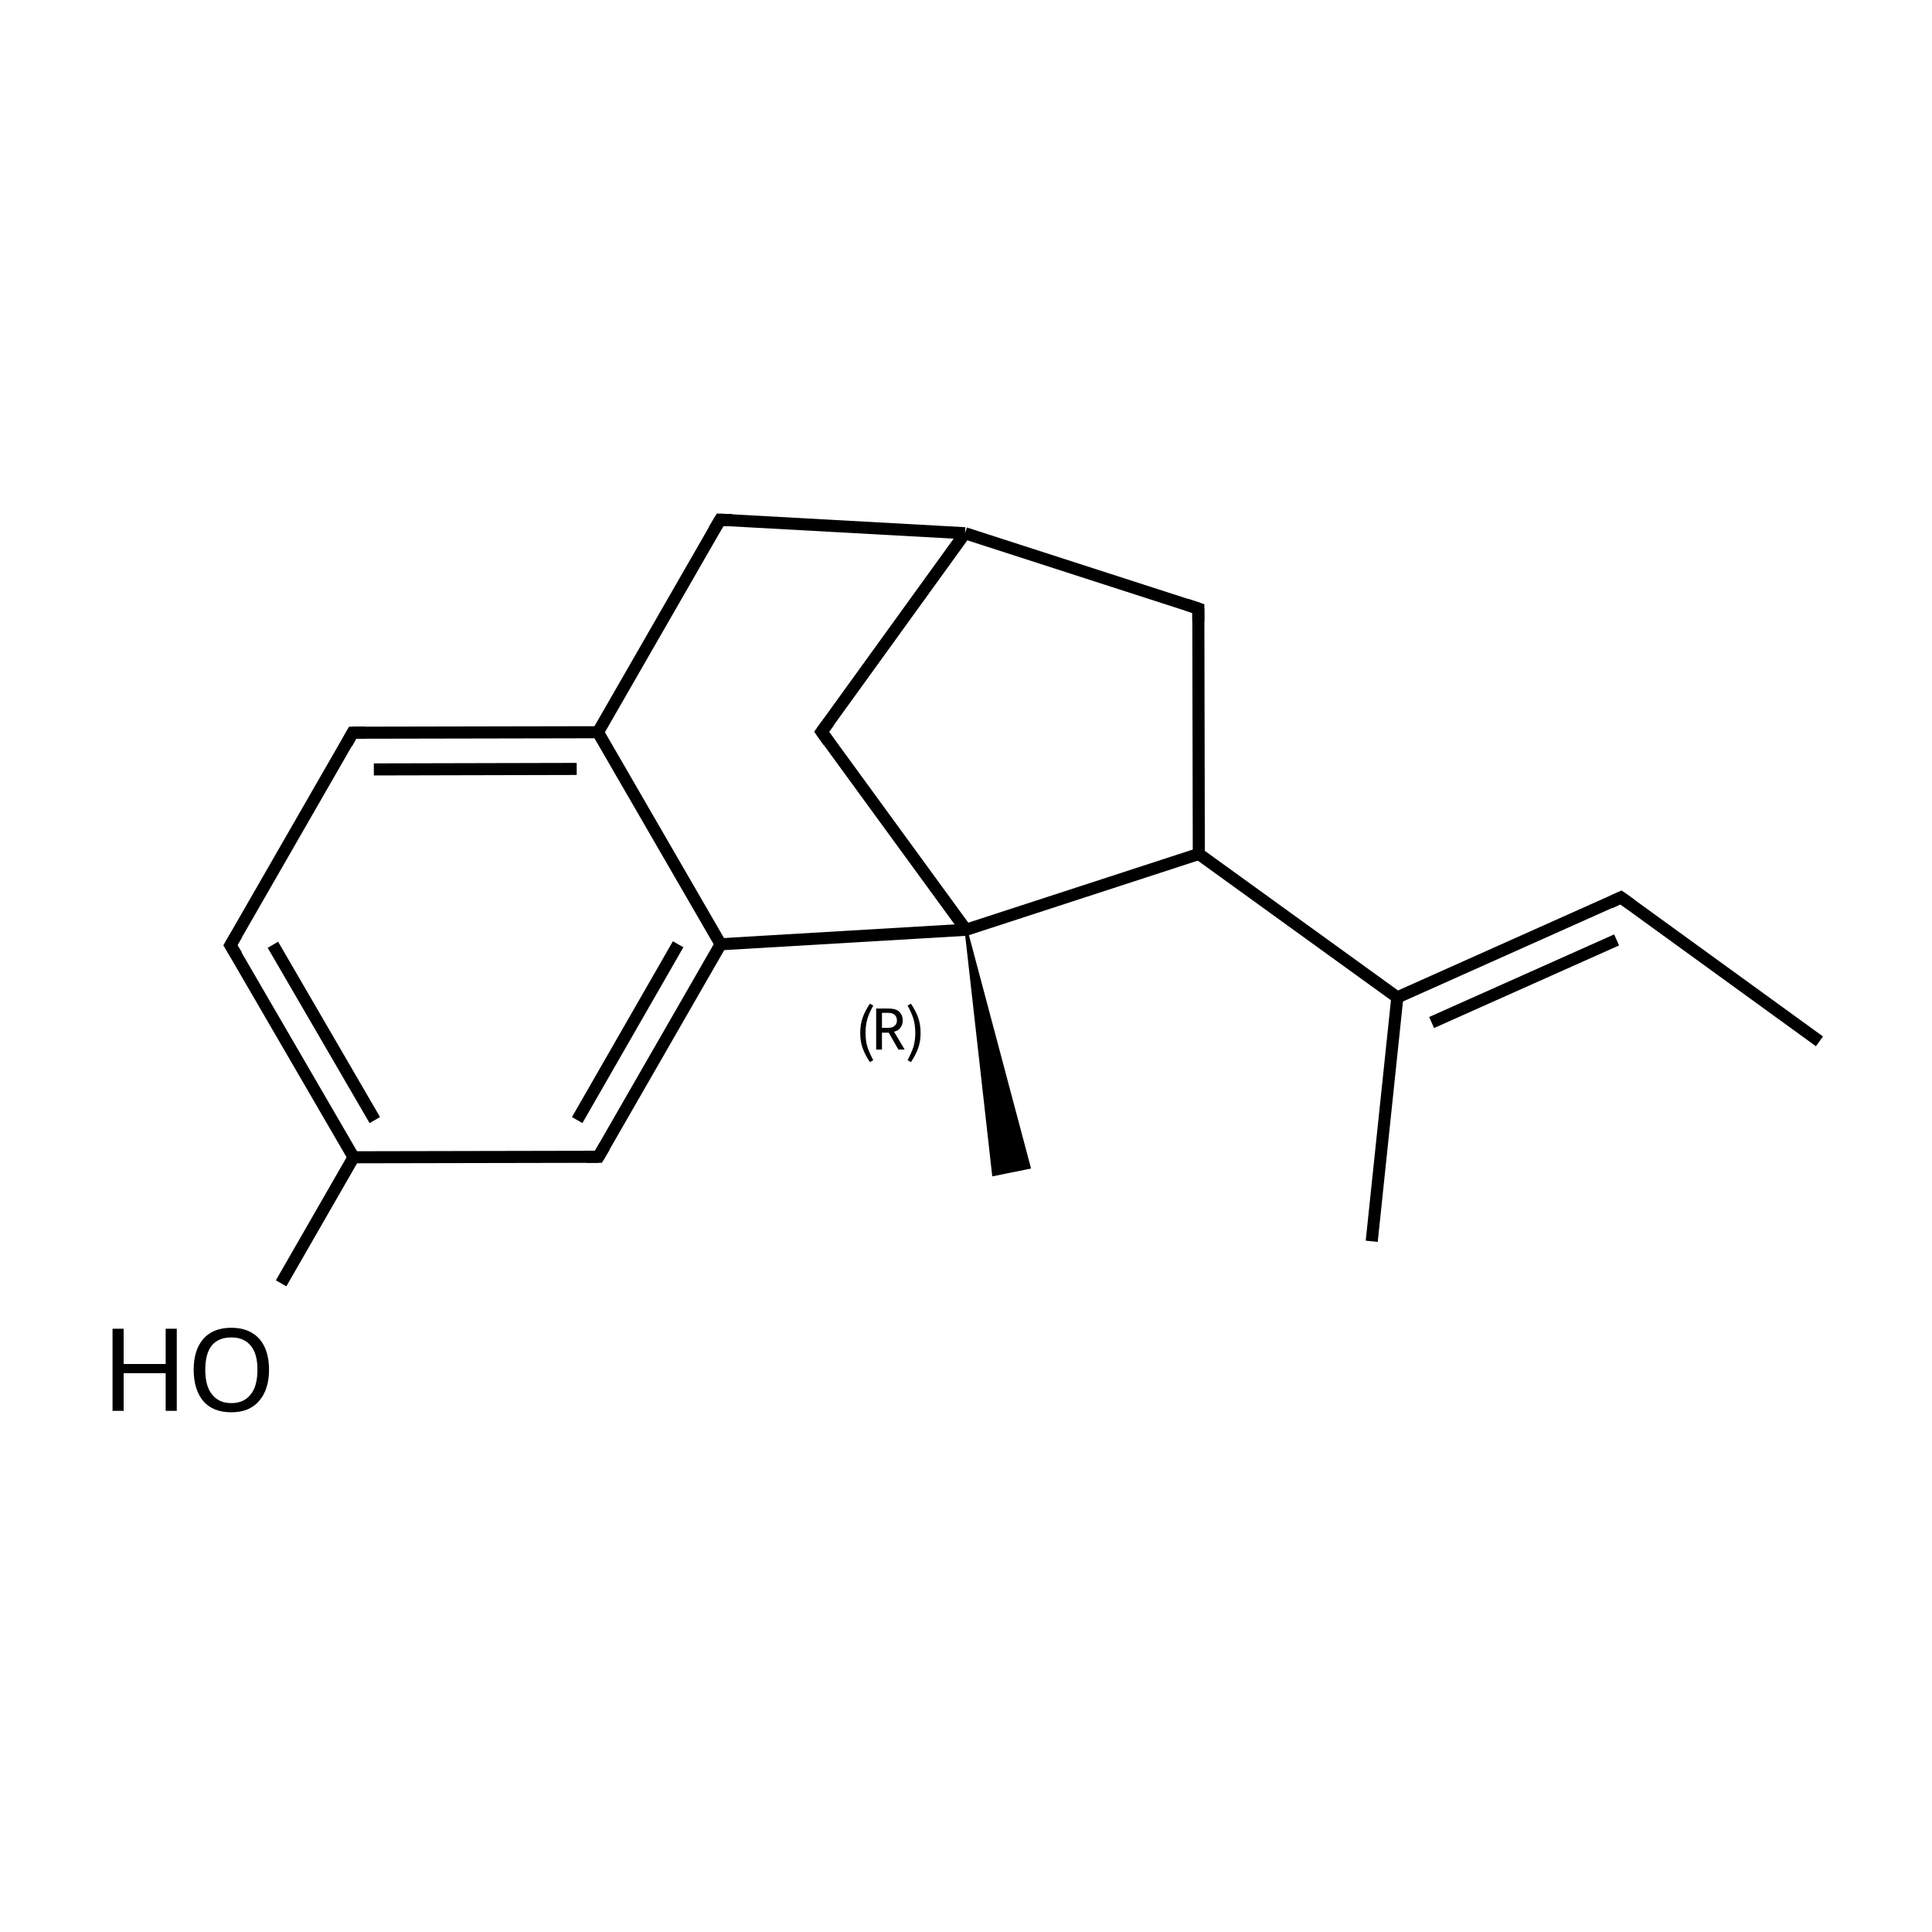
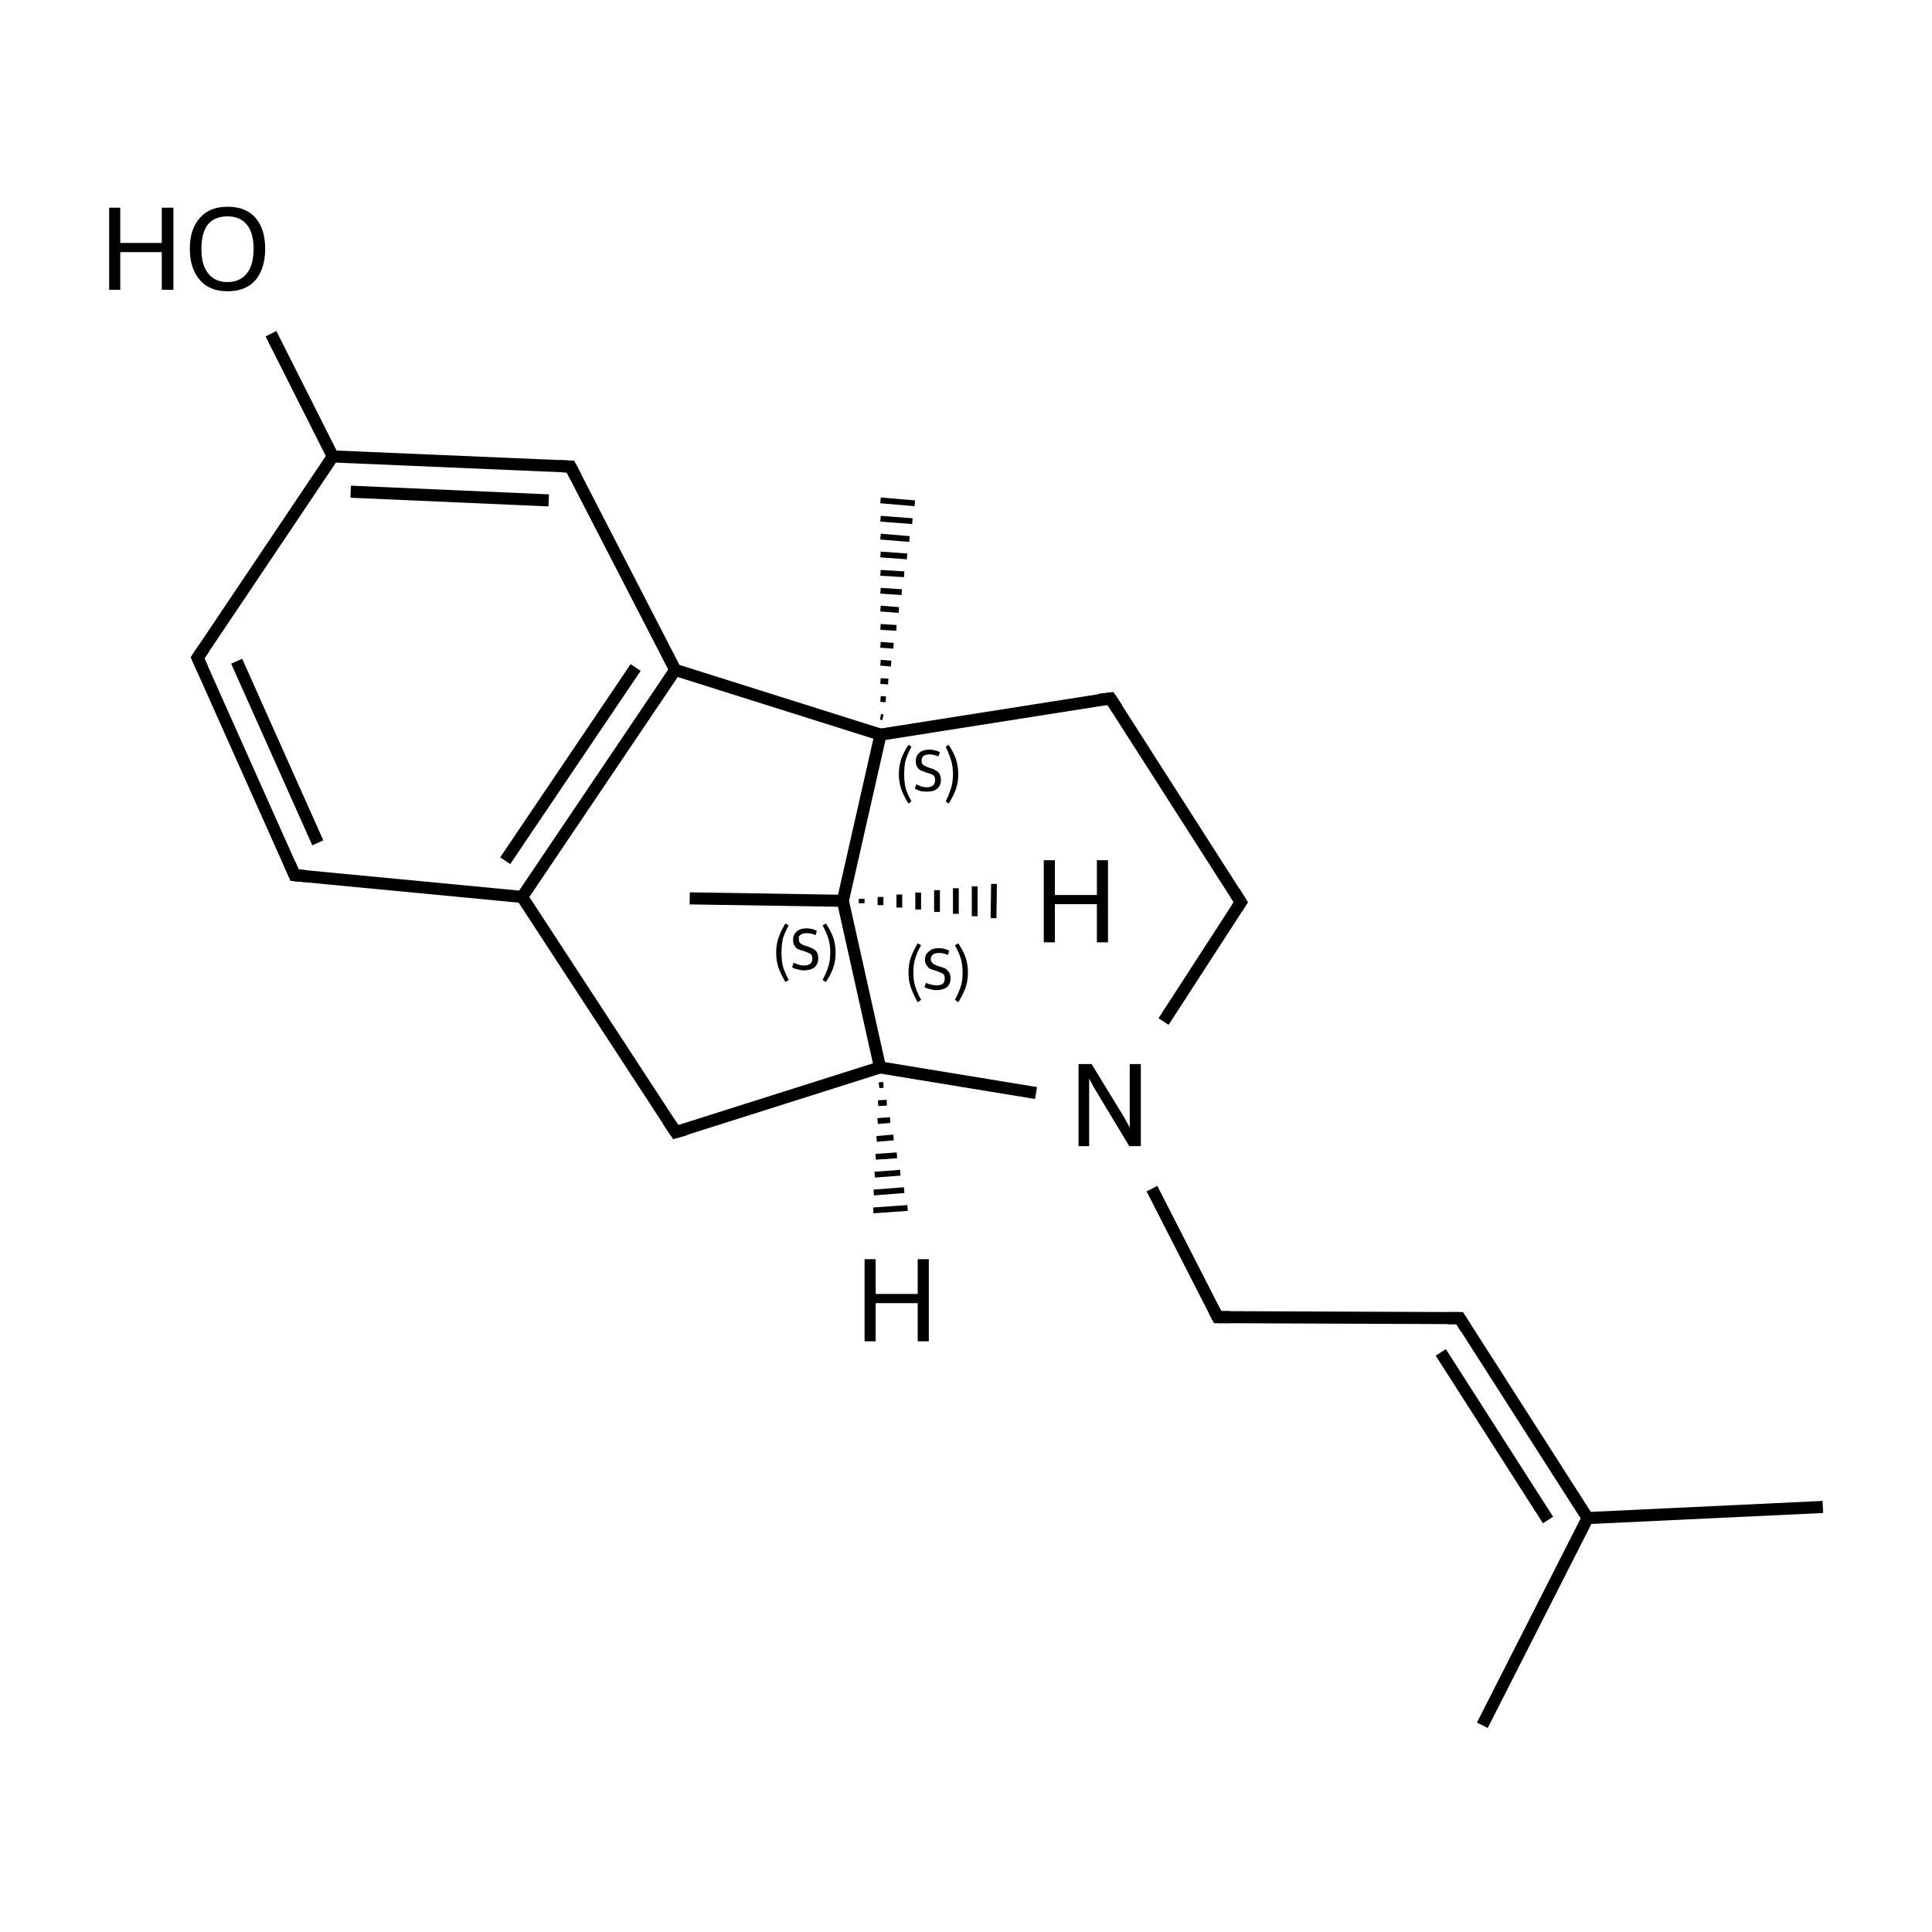
<svg xmlns="http://www.w3.org/2000/svg" version="1.1" baseProfile="full" xml:space="preserve" width="400px" height="400px" viewBox="0 0 400 400">
  <rect style="opacity:1.0;fill:#FFFFFF;stroke:none" width="400.0" height="400.0" x="0.0" y="0.0"> </rect>
-   <path class="bond-0 atom-0 atom-1" d="M 376.7,215.6 L 335.6,185.8" style="fill:none;fill-rule:evenodd;stroke:#000000;stroke-width:2.5px;stroke-linecap:butt;stroke-linejoin:miter;stroke-opacity:1" />
-   <path class="bond-1 atom-1 atom-2" d="M 335.6,185.8 L 289.3,206.5" style="fill:none;fill-rule:evenodd;stroke:#000000;stroke-width:2.5px;stroke-linecap:butt;stroke-linejoin:miter;stroke-opacity:1" />
-   <path class="bond-1 atom-1 atom-2" d="M 334.7,194.6 L 296.4,211.7" style="fill:none;fill-rule:evenodd;stroke:#000000;stroke-width:2.5px;stroke-linecap:butt;stroke-linejoin:miter;stroke-opacity:1" />
-   <path class="bond-2 atom-2 atom-3" d="M 289.3,206.5 L 284.0,257.0" style="fill:none;fill-rule:evenodd;stroke:#000000;stroke-width:2.5px;stroke-linecap:butt;stroke-linejoin:miter;stroke-opacity:1" />
-   <path class="bond-3 atom-2 atom-4" d="M 289.3,206.5 L 248.2,176.8" style="fill:none;fill-rule:evenodd;stroke:#000000;stroke-width:2.5px;stroke-linecap:butt;stroke-linejoin:miter;stroke-opacity:1" />
-   <path class="bond-4 atom-4 atom-5" d="M 248.2,176.8 L 248.1,126.0" style="fill:none;fill-rule:evenodd;stroke:#000000;stroke-width:2.5px;stroke-linecap:butt;stroke-linejoin:miter;stroke-opacity:1" />
-   <path class="bond-5 atom-5 atom-6" d="M 248.1,126.0 L 199.8,110.4" style="fill:none;fill-rule:evenodd;stroke:#000000;stroke-width:2.5px;stroke-linecap:butt;stroke-linejoin:miter;stroke-opacity:1" />
-   <path class="bond-6 atom-6 atom-7" d="M 199.8,110.4 L 149.1,107.6" style="fill:none;fill-rule:evenodd;stroke:#000000;stroke-width:2.5px;stroke-linecap:butt;stroke-linejoin:miter;stroke-opacity:1" />
-   <path class="bond-7 atom-7 atom-8" d="M 149.1,107.6 L 123.8,151.6" style="fill:none;fill-rule:evenodd;stroke:#000000;stroke-width:2.5px;stroke-linecap:butt;stroke-linejoin:miter;stroke-opacity:1" />
-   <path class="bond-8 atom-8 atom-9" d="M 123.8,151.6 L 73.0,151.7" style="fill:none;fill-rule:evenodd;stroke:#000000;stroke-width:2.5px;stroke-linecap:butt;stroke-linejoin:miter;stroke-opacity:1" />
-   <path class="bond-8 atom-8 atom-9" d="M 119.4,159.2 L 77.4,159.3" style="fill:none;fill-rule:evenodd;stroke:#000000;stroke-width:2.5px;stroke-linecap:butt;stroke-linejoin:miter;stroke-opacity:1" />
-   <path class="bond-9 atom-9 atom-10" d="M 73.0,151.7 L 47.7,195.7" style="fill:none;fill-rule:evenodd;stroke:#000000;stroke-width:2.5px;stroke-linecap:butt;stroke-linejoin:miter;stroke-opacity:1" />
-   <path class="bond-10 atom-10 atom-11" d="M 47.7,195.7 L 73.2,239.6" style="fill:none;fill-rule:evenodd;stroke:#000000;stroke-width:2.5px;stroke-linecap:butt;stroke-linejoin:miter;stroke-opacity:1" />
-   <path class="bond-10 atom-10 atom-11" d="M 56.5,195.6 L 77.6,231.9" style="fill:none;fill-rule:evenodd;stroke:#000000;stroke-width:2.5px;stroke-linecap:butt;stroke-linejoin:miter;stroke-opacity:1" />
-   <path class="bond-11 atom-11 atom-12" d="M 73.2,239.6 L 58.2,265.7" style="fill:none;fill-rule:evenodd;stroke:#000000;stroke-width:2.5px;stroke-linecap:butt;stroke-linejoin:miter;stroke-opacity:1" />
-   <path class="bond-12 atom-11 atom-13" d="M 73.2,239.6 L 123.9,239.5" style="fill:none;fill-rule:evenodd;stroke:#000000;stroke-width:2.5px;stroke-linecap:butt;stroke-linejoin:miter;stroke-opacity:1" />
-   <path class="bond-13 atom-13 atom-14" d="M 123.9,239.5 L 149.2,195.5" style="fill:none;fill-rule:evenodd;stroke:#000000;stroke-width:2.5px;stroke-linecap:butt;stroke-linejoin:miter;stroke-opacity:1" />
-   <path class="bond-13 atom-13 atom-14" d="M 119.5,231.9 L 140.4,195.5" style="fill:none;fill-rule:evenodd;stroke:#000000;stroke-width:2.5px;stroke-linecap:butt;stroke-linejoin:miter;stroke-opacity:1" />
-   <path class="bond-14 atom-14 atom-15" d="M 149.2,195.5 L 200.0,192.5" style="fill:none;fill-rule:evenodd;stroke:#000000;stroke-width:2.5px;stroke-linecap:butt;stroke-linejoin:miter;stroke-opacity:1" />
-   <path class="bond-15 atom-15 atom-16" d="M 200.0,192.5 L 213.1,241.7 L 205.7,243.2 Z" style="fill:#000000;fill-rule:evenodd;fill-opacity:1;stroke:#000000;stroke-width:0.6px;stroke-linecap:butt;stroke-linejoin:miter;stroke-miterlimit:10;stroke-opacity:1;" />
-   <path class="bond-16 atom-15 atom-17" d="M 200.0,192.5 L 170.1,151.5" style="fill:none;fill-rule:evenodd;stroke:#000000;stroke-width:2.5px;stroke-linecap:butt;stroke-linejoin:miter;stroke-opacity:1" />
-   <path class="bond-17 atom-15 atom-4" d="M 200.0,192.5 L 248.2,176.8" style="fill:none;fill-rule:evenodd;stroke:#000000;stroke-width:2.5px;stroke-linecap:butt;stroke-linejoin:miter;stroke-opacity:1" />
-   <path class="bond-18 atom-17 atom-6" d="M 170.1,151.5 L 199.8,110.4" style="fill:none;fill-rule:evenodd;stroke:#000000;stroke-width:2.5px;stroke-linecap:butt;stroke-linejoin:miter;stroke-opacity:1" />
-   <path class="bond-19 atom-14 atom-8" d="M 149.2,195.5 L 123.8,151.6" style="fill:none;fill-rule:evenodd;stroke:#000000;stroke-width:2.5px;stroke-linecap:butt;stroke-linejoin:miter;stroke-opacity:1" />
-   <path d="M 337.7,187.3 L 335.6,185.8 L 333.3,186.9" style="fill:none;stroke:#000000;stroke-width:2.5px;stroke-linecap:butt;stroke-linejoin:miter;stroke-miterlimit:10;stroke-opacity:1;" />
-   <path d="M 248.1,128.6 L 248.1,126.0 L 245.7,125.2" style="fill:none;stroke:#000000;stroke-width:2.5px;stroke-linecap:butt;stroke-linejoin:miter;stroke-miterlimit:10;stroke-opacity:1;" />
-   <path d="M 151.6,107.7 L 149.1,107.6 L 147.8,109.8" style="fill:none;stroke:#000000;stroke-width:2.5px;stroke-linecap:butt;stroke-linejoin:miter;stroke-miterlimit:10;stroke-opacity:1;" />
-   <path d="M 75.6,151.7 L 73.0,151.7 L 71.8,153.9" style="fill:none;stroke:#000000;stroke-width:2.5px;stroke-linecap:butt;stroke-linejoin:miter;stroke-miterlimit:10;stroke-opacity:1;" />
-   <path d="M 49.0,193.5 L 47.7,195.7 L 49.0,197.8" style="fill:none;stroke:#000000;stroke-width:2.5px;stroke-linecap:butt;stroke-linejoin:miter;stroke-miterlimit:10;stroke-opacity:1;" />
-   <path d="M 121.4,239.5 L 123.9,239.5 L 125.2,237.3" style="fill:none;stroke:#000000;stroke-width:2.5px;stroke-linecap:butt;stroke-linejoin:miter;stroke-miterlimit:10;stroke-opacity:1;" />
-   <path d="M 171.6,153.6 L 170.1,151.5 L 171.6,149.5" style="fill:none;stroke:#000000;stroke-width:2.5px;stroke-linecap:butt;stroke-linejoin:miter;stroke-miterlimit:10;stroke-opacity:1;" />
-   <path class="atom-12" d="M 23.3 275.1 L 25.6 275.1 L 25.6 282.4 L 34.3 282.4 L 34.3 275.1 L 36.6 275.1 L 36.6 292.1 L 34.3 292.1 L 34.3 284.3 L 25.6 284.3 L 25.6 292.1 L 23.3 292.1 L 23.3 275.1 " fill="#000000" />
-   <path class="atom-12" d="M 40.1 283.6 Q 40.1 279.5, 42.1 277.2 Q 44.1 274.9, 47.9 274.9 Q 51.6 274.9, 53.7 277.2 Q 55.7 279.5, 55.7 283.6 Q 55.7 287.7, 53.6 290.1 Q 51.6 292.4, 47.9 292.4 Q 44.1 292.4, 42.1 290.1 Q 40.1 287.7, 40.1 283.6 M 47.9 290.5 Q 50.5 290.5, 51.9 288.7 Q 53.3 287.0, 53.3 283.6 Q 53.3 280.2, 51.9 278.6 Q 50.5 276.9, 47.9 276.9 Q 45.3 276.9, 43.9 278.5 Q 42.5 280.2, 42.5 283.6 Q 42.5 287.0, 43.9 288.7 Q 45.3 290.5, 47.9 290.5 " fill="#000000" />
-   <path class="CIP_Code" d="M 178.1 213.9 Q 178.1 212.1, 178.6 210.7 Q 179.1 209.3, 180.1 207.8 L 180.8 208.2 Q 180.0 209.6, 179.6 210.9 Q 179.2 212.2, 179.2 213.9 Q 179.2 215.5, 179.6 216.8 Q 180.0 218.0, 180.8 219.5 L 180.1 219.9 Q 179.1 218.4, 178.6 217.0 Q 178.1 215.6, 178.1 213.9 " fill="#000000" />
-   <path class="CIP_Code" d="M 186.0 217.3 L 184.0 213.8 L 183.9 213.8 L 182.6 213.8 L 182.6 217.3 L 181.4 217.3 L 181.4 208.8 L 183.9 208.8 Q 185.4 208.8, 186.1 209.4 Q 186.9 210.1, 186.9 211.3 Q 186.9 212.2, 186.4 212.8 Q 186.0 213.4, 185.1 213.6 L 187.3 217.3 L 186.0 217.3 M 182.6 212.8 L 183.9 212.8 Q 184.8 212.8, 185.2 212.4 Q 185.7 212.0, 185.7 211.3 Q 185.7 210.5, 185.2 210.1 Q 184.8 209.7, 183.9 209.7 L 182.6 209.7 L 182.6 212.8 " fill="#000000" />
-   <path class="CIP_Code" d="M 190.6 213.9 Q 190.6 215.6, 190.1 217.0 Q 189.6 218.4, 188.6 219.9 L 187.9 219.5 Q 188.7 218.0, 189.1 216.8 Q 189.5 215.5, 189.5 213.9 Q 189.5 212.2, 189.1 210.9 Q 188.7 209.6, 187.9 208.2 L 188.6 207.8 Q 189.6 209.3, 190.1 210.7 Q 190.6 212.1, 190.6 213.9 " fill="#000000" />
+   <path class="bond-0 atom-0 atom-1" d="M 142.8,186.0 L 174.5,186.5" style="fill:none;fill-rule:evenodd;stroke:#000000;stroke-width:2.5px;stroke-linecap:butt;stroke-linejoin:miter;stroke-opacity:1" />
+   <path class="bond-1 atom-1 atom-2" d="M 174.5,186.5 L 182.2,221.0" style="fill:none;fill-rule:evenodd;stroke:#000000;stroke-width:2.5px;stroke-linecap:butt;stroke-linejoin:miter;stroke-opacity:1" />
+   <path class="bond-2 atom-2 atom-3" d="M 182.2,221.0 L 139.9,234.4" style="fill:none;fill-rule:evenodd;stroke:#000000;stroke-width:2.5px;stroke-linecap:butt;stroke-linejoin:miter;stroke-opacity:1" />
+   <path class="bond-3 atom-3 atom-4" d="M 139.9,234.4 L 108.1,185.7" style="fill:none;fill-rule:evenodd;stroke:#000000;stroke-width:2.5px;stroke-linecap:butt;stroke-linejoin:miter;stroke-opacity:1" />
+   <path class="bond-4 atom-4 atom-5" d="M 108.1,185.7 L 139.8,138.7" style="fill:none;fill-rule:evenodd;stroke:#000000;stroke-width:2.5px;stroke-linecap:butt;stroke-linejoin:miter;stroke-opacity:1" />
+   <path class="bond-4 atom-4 atom-5" d="M 104.6,178.2 L 131.6,138.2" style="fill:none;fill-rule:evenodd;stroke:#000000;stroke-width:2.5px;stroke-linecap:butt;stroke-linejoin:miter;stroke-opacity:1" />
+   <path class="bond-5 atom-5 atom-6" d="M 139.8,138.7 L 182.3,152.1" style="fill:none;fill-rule:evenodd;stroke:#000000;stroke-width:2.5px;stroke-linecap:butt;stroke-linejoin:miter;stroke-opacity:1" />
+   <path class="bond-6 atom-6 atom-7" d="M 182.3,152.1 L 229.9,144.6" style="fill:none;fill-rule:evenodd;stroke:#000000;stroke-width:2.5px;stroke-linecap:butt;stroke-linejoin:miter;stroke-opacity:1" />
+   <path class="bond-7 atom-7 atom-8" d="M 229.9,144.6 L 256.9,186.8" style="fill:none;fill-rule:evenodd;stroke:#000000;stroke-width:2.5px;stroke-linecap:butt;stroke-linejoin:miter;stroke-opacity:1" />
+   <path class="bond-8 atom-8 atom-9" d="M 256.9,186.8 L 240.9,211.5" style="fill:none;fill-rule:evenodd;stroke:#000000;stroke-width:2.5px;stroke-linecap:butt;stroke-linejoin:miter;stroke-opacity:1" />
+   <path class="bond-9 atom-9 atom-10" d="M 238.5,246.1 L 252.1,272.7" style="fill:none;fill-rule:evenodd;stroke:#000000;stroke-width:2.5px;stroke-linecap:butt;stroke-linejoin:miter;stroke-opacity:1" />
+   <path class="bond-10 atom-10 atom-11" d="M 252.1,272.7 L 302.2,272.9" style="fill:none;fill-rule:evenodd;stroke:#000000;stroke-width:2.5px;stroke-linecap:butt;stroke-linejoin:miter;stroke-opacity:1" />
+   <path class="bond-11 atom-11 atom-12" d="M 302.2,272.9 L 328.7,314.3" style="fill:none;fill-rule:evenodd;stroke:#000000;stroke-width:2.5px;stroke-linecap:butt;stroke-linejoin:miter;stroke-opacity:1" />
+   <path class="bond-11 atom-11 atom-12" d="M 298.3,280.0 L 320.5,314.7" style="fill:none;fill-rule:evenodd;stroke:#000000;stroke-width:2.5px;stroke-linecap:butt;stroke-linejoin:miter;stroke-opacity:1" />
+   <path class="bond-12 atom-12 atom-13" d="M 328.7,314.3 L 306.9,357.2" style="fill:none;fill-rule:evenodd;stroke:#000000;stroke-width:2.5px;stroke-linecap:butt;stroke-linejoin:miter;stroke-opacity:1" />
+   <path class="bond-13 atom-12 atom-14" d="M 328.7,314.3 L 377.4,312.0" style="fill:none;fill-rule:evenodd;stroke:#000000;stroke-width:2.5px;stroke-linecap:butt;stroke-linejoin:miter;stroke-opacity:1" />
+   <path class="bond-14 atom-6 atom-15" d="M 182.3,148.4 L 182.8,148.5" style="fill:none;fill-rule:evenodd;stroke:#000000;stroke-width:1.2px;stroke-linecap:butt;stroke-linejoin:miter;stroke-opacity:1" />
+   <path class="bond-14 atom-6 atom-15" d="M 182.3,144.7 L 183.4,144.8" style="fill:none;fill-rule:evenodd;stroke:#000000;stroke-width:1.2px;stroke-linecap:butt;stroke-linejoin:miter;stroke-opacity:1" />
+   <path class="bond-14 atom-6 atom-15" d="M 182.3,141.0 L 183.9,141.1" style="fill:none;fill-rule:evenodd;stroke:#000000;stroke-width:1.2px;stroke-linecap:butt;stroke-linejoin:miter;stroke-opacity:1" />
+   <path class="bond-14 atom-6 atom-15" d="M 182.3,137.2 L 184.5,137.4" style="fill:none;fill-rule:evenodd;stroke:#000000;stroke-width:1.2px;stroke-linecap:butt;stroke-linejoin:miter;stroke-opacity:1" />
+   <path class="bond-14 atom-6 atom-15" d="M 182.3,133.5 L 185.0,133.7" style="fill:none;fill-rule:evenodd;stroke:#000000;stroke-width:1.2px;stroke-linecap:butt;stroke-linejoin:miter;stroke-opacity:1" />
+   <path class="bond-14 atom-6 atom-15" d="M 182.3,129.8 L 185.6,130.0" style="fill:none;fill-rule:evenodd;stroke:#000000;stroke-width:1.2px;stroke-linecap:butt;stroke-linejoin:miter;stroke-opacity:1" />
+   <path class="bond-14 atom-6 atom-15" d="M 182.3,126.0 L 186.1,126.3" style="fill:none;fill-rule:evenodd;stroke:#000000;stroke-width:1.2px;stroke-linecap:butt;stroke-linejoin:miter;stroke-opacity:1" />
+   <path class="bond-14 atom-6 atom-15" d="M 182.3,122.3 L 186.7,122.6" style="fill:none;fill-rule:evenodd;stroke:#000000;stroke-width:1.2px;stroke-linecap:butt;stroke-linejoin:miter;stroke-opacity:1" />
+   <path class="bond-14 atom-6 atom-15" d="M 182.3,118.6 L 187.2,118.9" style="fill:none;fill-rule:evenodd;stroke:#000000;stroke-width:1.2px;stroke-linecap:butt;stroke-linejoin:miter;stroke-opacity:1" />
+   <path class="bond-14 atom-6 atom-15" d="M 182.3,114.8 L 187.8,115.2" style="fill:none;fill-rule:evenodd;stroke:#000000;stroke-width:1.2px;stroke-linecap:butt;stroke-linejoin:miter;stroke-opacity:1" />
+   <path class="bond-14 atom-6 atom-15" d="M 182.3,111.1 L 188.3,111.6" style="fill:none;fill-rule:evenodd;stroke:#000000;stroke-width:1.2px;stroke-linecap:butt;stroke-linejoin:miter;stroke-opacity:1" />
+   <path class="bond-14 atom-6 atom-15" d="M 182.3,107.4 L 188.9,107.9" style="fill:none;fill-rule:evenodd;stroke:#000000;stroke-width:1.2px;stroke-linecap:butt;stroke-linejoin:miter;stroke-opacity:1" />
+   <path class="bond-14 atom-6 atom-15" d="M 182.3,103.6 L 189.4,104.2" style="fill:none;fill-rule:evenodd;stroke:#000000;stroke-width:1.2px;stroke-linecap:butt;stroke-linejoin:miter;stroke-opacity:1" />
+   <path class="bond-15 atom-5 atom-16" d="M 139.8,138.7 L 118.1,96.6" style="fill:none;fill-rule:evenodd;stroke:#000000;stroke-width:2.5px;stroke-linecap:butt;stroke-linejoin:miter;stroke-opacity:1" />
+   <path class="bond-16 atom-16 atom-17" d="M 118.1,96.6 L 68.9,94.5" style="fill:none;fill-rule:evenodd;stroke:#000000;stroke-width:2.5px;stroke-linecap:butt;stroke-linejoin:miter;stroke-opacity:1" />
+   <path class="bond-16 atom-16 atom-17" d="M 113.6,103.6 L 72.6,101.8" style="fill:none;fill-rule:evenodd;stroke:#000000;stroke-width:2.5px;stroke-linecap:butt;stroke-linejoin:miter;stroke-opacity:1" />
+   <path class="bond-17 atom-17 atom-18" d="M 68.9,94.5 L 40.9,136.2" style="fill:none;fill-rule:evenodd;stroke:#000000;stroke-width:2.5px;stroke-linecap:butt;stroke-linejoin:miter;stroke-opacity:1" />
+   <path class="bond-18 atom-18 atom-19" d="M 40.9,136.2 L 61.0,181.2" style="fill:none;fill-rule:evenodd;stroke:#000000;stroke-width:2.5px;stroke-linecap:butt;stroke-linejoin:miter;stroke-opacity:1" />
+   <path class="bond-18 atom-18 atom-19" d="M 49.0,136.9 L 65.8,174.5" style="fill:none;fill-rule:evenodd;stroke:#000000;stroke-width:2.5px;stroke-linecap:butt;stroke-linejoin:miter;stroke-opacity:1" />
+   <path class="bond-19 atom-17 atom-20" d="M 68.9,94.5 L 56.1,69.1" style="fill:none;fill-rule:evenodd;stroke:#000000;stroke-width:2.5px;stroke-linecap:butt;stroke-linejoin:miter;stroke-opacity:1" />
+   <path class="bond-20 atom-6 atom-1" d="M 182.3,152.1 L 174.5,186.5" style="fill:none;fill-rule:evenodd;stroke:#000000;stroke-width:2.5px;stroke-linecap:butt;stroke-linejoin:miter;stroke-opacity:1" />
+   <path class="bond-21 atom-9 atom-2" d="M 214.5,226.3 L 182.2,221.0" style="fill:none;fill-rule:evenodd;stroke:#000000;stroke-width:2.5px;stroke-linecap:butt;stroke-linejoin:miter;stroke-opacity:1" />
+   <path class="bond-22 atom-19 atom-4" d="M 61.0,181.2 L 108.1,185.7" style="fill:none;fill-rule:evenodd;stroke:#000000;stroke-width:2.5px;stroke-linecap:butt;stroke-linejoin:miter;stroke-opacity:1" />
+   <path class="bond-23 atom-1 atom-21" d="M 178.4,186.1 L 178.4,187.0" style="fill:none;fill-rule:evenodd;stroke:#000000;stroke-width:1.2px;stroke-linecap:butt;stroke-linejoin:miter;stroke-opacity:1" />
+   <path class="bond-23 atom-1 atom-21" d="M 182.3,185.7 L 182.3,187.4" style="fill:none;fill-rule:evenodd;stroke:#000000;stroke-width:1.2px;stroke-linecap:butt;stroke-linejoin:miter;stroke-opacity:1" />
+   <path class="bond-23 atom-1 atom-21" d="M 186.2,185.2 L 186.2,187.9" style="fill:none;fill-rule:evenodd;stroke:#000000;stroke-width:1.2px;stroke-linecap:butt;stroke-linejoin:miter;stroke-opacity:1" />
+   <path class="bond-23 atom-1 atom-21" d="M 190.1,184.8 L 190.1,188.3" style="fill:none;fill-rule:evenodd;stroke:#000000;stroke-width:1.2px;stroke-linecap:butt;stroke-linejoin:miter;stroke-opacity:1" />
+   <path class="bond-23 atom-1 atom-21" d="M 194.0,184.3 L 194.0,188.8" style="fill:none;fill-rule:evenodd;stroke:#000000;stroke-width:1.2px;stroke-linecap:butt;stroke-linejoin:miter;stroke-opacity:1" />
+   <path class="bond-23 atom-1 atom-21" d="M 197.9,183.9 L 197.9,189.2" style="fill:none;fill-rule:evenodd;stroke:#000000;stroke-width:1.2px;stroke-linecap:butt;stroke-linejoin:miter;stroke-opacity:1" />
+   <path class="bond-23 atom-1 atom-21" d="M 201.8,183.5 L 201.8,189.7" style="fill:none;fill-rule:evenodd;stroke:#000000;stroke-width:1.2px;stroke-linecap:butt;stroke-linejoin:miter;stroke-opacity:1" />
+   <path class="bond-23 atom-1 atom-21" d="M 205.8,183.0 L 205.7,190.1" style="fill:none;fill-rule:evenodd;stroke:#000000;stroke-width:1.2px;stroke-linecap:butt;stroke-linejoin:miter;stroke-opacity:1" />
+   <path class="bond-24 atom-2 atom-22" d="M 182.9,224.6 L 182.0,224.7" style="fill:none;fill-rule:evenodd;stroke:#000000;stroke-width:1.2px;stroke-linecap:butt;stroke-linejoin:miter;stroke-opacity:1" />
+   <path class="bond-24 atom-2 atom-22" d="M 183.6,228.3 L 181.8,228.4" style="fill:none;fill-rule:evenodd;stroke:#000000;stroke-width:1.2px;stroke-linecap:butt;stroke-linejoin:miter;stroke-opacity:1" />
+   <path class="bond-24 atom-2 atom-22" d="M 184.3,231.9 L 181.7,232.1" style="fill:none;fill-rule:evenodd;stroke:#000000;stroke-width:1.2px;stroke-linecap:butt;stroke-linejoin:miter;stroke-opacity:1" />
+   <path class="bond-24 atom-2 atom-22" d="M 185.0,235.5 L 181.5,235.8" style="fill:none;fill-rule:evenodd;stroke:#000000;stroke-width:1.2px;stroke-linecap:butt;stroke-linejoin:miter;stroke-opacity:1" />
+   <path class="bond-24 atom-2 atom-22" d="M 185.7,239.2 L 181.3,239.5" style="fill:none;fill-rule:evenodd;stroke:#000000;stroke-width:1.2px;stroke-linecap:butt;stroke-linejoin:miter;stroke-opacity:1" />
+   <path class="bond-24 atom-2 atom-22" d="M 186.4,242.8 L 181.1,243.2" style="fill:none;fill-rule:evenodd;stroke:#000000;stroke-width:1.2px;stroke-linecap:butt;stroke-linejoin:miter;stroke-opacity:1" />
+   <path class="bond-24 atom-2 atom-22" d="M 187.2,246.4 L 180.9,246.9" style="fill:none;fill-rule:evenodd;stroke:#000000;stroke-width:1.2px;stroke-linecap:butt;stroke-linejoin:miter;stroke-opacity:1" />
+   <path class="bond-24 atom-2 atom-22" d="M 187.9,250.1 L 180.8,250.6" style="fill:none;fill-rule:evenodd;stroke:#000000;stroke-width:1.2px;stroke-linecap:butt;stroke-linejoin:miter;stroke-opacity:1" />
+   <path d="M 142.0,233.8 L 139.9,234.4 L 138.3,232.0" style="fill:none;stroke:#000000;stroke-width:2.5px;stroke-linecap:butt;stroke-linejoin:miter;stroke-miterlimit:10;stroke-opacity:1;" />
+   <path d="M 227.5,144.9 L 229.9,144.6 L 231.3,146.7" style="fill:none;stroke:#000000;stroke-width:2.5px;stroke-linecap:butt;stroke-linejoin:miter;stroke-miterlimit:10;stroke-opacity:1;" />
+   <path d="M 255.6,184.7 L 256.9,186.8 L 256.1,188.0" style="fill:none;stroke:#000000;stroke-width:2.5px;stroke-linecap:butt;stroke-linejoin:miter;stroke-miterlimit:10;stroke-opacity:1;" />
+   <path d="M 251.4,271.4 L 252.1,272.7 L 254.6,272.7" style="fill:none;stroke:#000000;stroke-width:2.5px;stroke-linecap:butt;stroke-linejoin:miter;stroke-miterlimit:10;stroke-opacity:1;" />
+   <path d="M 299.7,272.9 L 302.2,272.9 L 303.5,275.0" style="fill:none;stroke:#000000;stroke-width:2.5px;stroke-linecap:butt;stroke-linejoin:miter;stroke-miterlimit:10;stroke-opacity:1;" />
+   <path d="M 119.2,98.7 L 118.1,96.6 L 115.6,96.5" style="fill:none;stroke:#000000;stroke-width:2.5px;stroke-linecap:butt;stroke-linejoin:miter;stroke-miterlimit:10;stroke-opacity:1;" />
+   <path d="M 42.3,134.1 L 40.9,136.2 L 41.9,138.4" style="fill:none;stroke:#000000;stroke-width:2.5px;stroke-linecap:butt;stroke-linejoin:miter;stroke-miterlimit:10;stroke-opacity:1;" />
+   <path d="M 60.0,178.9 L 61.0,181.2 L 63.4,181.4" style="fill:none;stroke:#000000;stroke-width:2.5px;stroke-linecap:butt;stroke-linejoin:miter;stroke-miterlimit:10;stroke-opacity:1;" />
+   <path class="atom-9" d="M 226.0 220.3 L 231.5 229.3 Q 232.1 230.2, 233.0 231.8 Q 233.9 233.4, 233.9 233.5 L 233.9 220.3 L 236.2 220.3 L 236.2 237.3 L 233.8 237.3 L 227.9 227.5 Q 227.2 226.3, 226.4 225.0 Q 225.7 223.7, 225.5 223.3 L 225.5 237.3 L 223.3 237.3 L 223.3 220.3 L 226.0 220.3 " fill="#000000" />
+   <path class="atom-20" d="M 22.6 43.0 L 24.9 43.0 L 24.9 50.3 L 33.5 50.3 L 33.5 43.0 L 35.9 43.0 L 35.9 60.0 L 33.5 60.0 L 33.5 52.2 L 24.9 52.2 L 24.9 60.0 L 22.6 60.0 L 22.6 43.0 " fill="#000000" />
+   <path class="atom-20" d="M 39.3 51.5 Q 39.3 47.4, 41.4 45.1 Q 43.4 42.8, 47.1 42.8 Q 50.9 42.8, 52.9 45.1 Q 54.9 47.4, 54.9 51.5 Q 54.9 55.6, 52.9 58.0 Q 50.9 60.3, 47.1 60.3 Q 43.4 60.3, 41.4 58.0 Q 39.3 55.6, 39.3 51.5 M 47.1 58.4 Q 49.7 58.4, 51.1 56.6 Q 52.5 54.9, 52.5 51.5 Q 52.5 48.2, 51.1 46.5 Q 49.7 44.8, 47.1 44.8 Q 44.5 44.8, 43.1 46.4 Q 41.7 48.1, 41.7 51.5 Q 41.7 54.9, 43.1 56.6 Q 44.5 58.4, 47.1 58.4 " fill="#000000" />
+   <path class="atom-21" d="M 216.1 178.1 L 218.4 178.1 L 218.4 185.3 L 227.1 185.3 L 227.1 178.1 L 229.4 178.1 L 229.4 195.1 L 227.1 195.1 L 227.1 187.2 L 218.4 187.2 L 218.4 195.1 L 216.1 195.1 L 216.1 178.1 " fill="#000000" />
+   <path class="atom-22" d="M 179.0 260.7 L 181.3 260.7 L 181.3 267.9 L 190.0 267.9 L 190.0 260.7 L 192.3 260.7 L 192.3 277.7 L 190.0 277.7 L 190.0 269.8 L 181.3 269.8 L 181.3 277.7 L 179.0 277.7 L 179.0 260.7 " fill="#000000" />
+   <path class="CIP_Code" d="M 160.7 197.2 Q 160.7 195.5, 161.2 194.1 Q 161.7 192.7, 162.6 191.2 L 163.3 191.6 Q 162.5 193.0, 162.1 194.3 Q 161.8 195.6, 161.8 197.2 Q 161.8 198.9, 162.1 200.1 Q 162.5 201.4, 163.3 202.9 L 162.6 203.3 Q 161.7 201.8, 161.2 200.4 Q 160.7 199.0, 160.7 197.2 " fill="#000000" />
+   <path class="CIP_Code" d="M 164.3 199.3 Q 164.4 199.4, 164.8 199.5 Q 165.2 199.7, 165.6 199.8 Q 166.1 199.9, 166.5 199.9 Q 167.3 199.9, 167.8 199.5 Q 168.2 199.1, 168.2 198.5 Q 168.2 198.0, 168.0 197.7 Q 167.8 197.4, 167.4 197.3 Q 167.0 197.1, 166.4 196.9 Q 165.7 196.7, 165.2 196.5 Q 164.8 196.3, 164.5 195.8 Q 164.2 195.3, 164.2 194.6 Q 164.2 193.5, 164.9 192.9 Q 165.6 192.2, 167.0 192.2 Q 168.0 192.2, 169.1 192.7 L 168.9 193.6 Q 167.8 193.2, 167.1 193.2 Q 166.3 193.2, 165.8 193.5 Q 165.3 193.8, 165.4 194.4 Q 165.4 194.9, 165.6 195.2 Q 165.8 195.4, 166.2 195.6 Q 166.5 195.8, 167.1 195.9 Q 167.8 196.2, 168.3 196.4 Q 168.8 196.7, 169.1 197.1 Q 169.4 197.6, 169.4 198.5 Q 169.4 199.6, 168.6 200.3 Q 167.8 200.9, 166.5 200.9 Q 165.8 200.9, 165.2 200.7 Q 164.6 200.6, 164.0 200.3 L 164.3 199.3 " fill="#000000" />
+   <path class="CIP_Code" d="M 173.0 197.2 Q 173.0 199.0, 172.5 200.4 Q 172.0 201.8, 171.0 203.3 L 170.3 202.9 Q 171.1 201.4, 171.5 200.1 Q 171.9 198.9, 171.9 197.2 Q 171.9 195.6, 171.5 194.3 Q 171.1 193.0, 170.3 191.6 L 171.0 191.2 Q 172.0 192.7, 172.5 194.1 Q 173.0 195.5, 173.0 197.2 " fill="#000000" />
+   <path class="CIP_Code" d="M 188.1 201.4 Q 188.1 199.6, 188.6 198.2 Q 189.1 196.8, 190.0 195.3 L 190.7 195.7 Q 189.9 197.1, 189.5 198.4 Q 189.1 199.7, 189.1 201.4 Q 189.1 203.0, 189.5 204.3 Q 189.9 205.5, 190.7 207.0 L 190.0 207.5 Q 189.1 205.9, 188.6 204.5 Q 188.1 203.1, 188.1 201.4 " fill="#000000" />
+   <path class="CIP_Code" d="M 191.7 203.5 Q 191.8 203.5, 192.2 203.7 Q 192.6 203.8, 193.0 203.9 Q 193.4 204.0, 193.9 204.0 Q 194.7 204.0, 195.2 203.7 Q 195.6 203.3, 195.6 202.6 Q 195.6 202.1, 195.4 201.8 Q 195.2 201.5, 194.8 201.4 Q 194.4 201.2, 193.8 201.0 Q 193.1 200.8, 192.6 200.6 Q 192.2 200.4, 191.9 199.9 Q 191.5 199.5, 191.5 198.7 Q 191.5 197.6, 192.3 197.0 Q 193.0 196.3, 194.4 196.3 Q 195.4 196.3, 196.5 196.8 L 196.3 197.7 Q 195.2 197.3, 194.5 197.3 Q 193.6 197.3, 193.2 197.6 Q 192.7 198.0, 192.7 198.6 Q 192.7 199.0, 193.0 199.3 Q 193.2 199.6, 193.5 199.7 Q 193.9 199.9, 194.5 200.1 Q 195.2 200.3, 195.7 200.5 Q 196.1 200.8, 196.5 201.3 Q 196.8 201.8, 196.8 202.6 Q 196.8 203.8, 196.0 204.4 Q 195.2 205.0, 193.9 205.0 Q 193.2 205.0, 192.6 204.8 Q 192.0 204.7, 191.4 204.4 L 191.7 203.5 " fill="#000000" />
+   <path class="CIP_Code" d="M 200.4 201.4 Q 200.4 203.1, 199.9 204.5 Q 199.4 205.9, 198.4 207.5 L 197.7 207.0 Q 198.5 205.5, 198.9 204.3 Q 199.3 203.0, 199.3 201.4 Q 199.3 199.7, 198.9 198.4 Q 198.5 197.1, 197.7 195.7 L 198.4 195.3 Q 199.4 196.8, 199.9 198.2 Q 200.4 199.6, 200.4 201.4 " fill="#000000" />
+   <path class="CIP_Code" d="M 186.1 160.3 Q 186.1 158.6, 186.6 157.1 Q 187.1 155.7, 188.1 154.2 L 188.7 154.6 Q 187.9 156.1, 187.5 157.4 Q 187.2 158.6, 187.2 160.3 Q 187.2 161.9, 187.5 163.2 Q 187.9 164.5, 188.7 165.9 L 188.1 166.4 Q 187.1 164.8, 186.6 163.4 Q 186.1 162.0, 186.1 160.3 " fill="#000000" />
+   <path class="CIP_Code" d="M 189.7 162.4 Q 189.8 162.4, 190.2 162.6 Q 190.6 162.8, 191.0 162.9 Q 191.5 163.0, 191.9 163.0 Q 192.7 163.0, 193.2 162.6 Q 193.6 162.2, 193.6 161.5 Q 193.6 161.0, 193.4 160.7 Q 193.2 160.4, 192.8 160.3 Q 192.5 160.1, 191.9 160.0 Q 191.1 159.7, 190.6 159.5 Q 190.2 159.3, 189.9 158.8 Q 189.6 158.4, 189.6 157.6 Q 189.6 156.5, 190.3 155.9 Q 191.0 155.2, 192.5 155.2 Q 193.4 155.2, 194.6 155.7 L 194.3 156.6 Q 193.3 156.2, 192.5 156.2 Q 191.7 156.2, 191.2 156.5 Q 190.8 156.9, 190.8 157.5 Q 190.8 157.9, 191.0 158.2 Q 191.2 158.5, 191.6 158.6 Q 191.9 158.8, 192.5 159.0 Q 193.3 159.2, 193.7 159.5 Q 194.2 159.7, 194.5 160.2 Q 194.8 160.7, 194.8 161.5 Q 194.8 162.7, 194.0 163.3 Q 193.3 163.9, 192.0 163.9 Q 191.2 163.9, 190.6 163.8 Q 190.1 163.6, 189.4 163.3 L 189.7 162.4 " fill="#000000" />
+   <path class="CIP_Code" d="M 198.4 160.3 Q 198.4 162.0, 197.9 163.4 Q 197.4 164.8, 196.4 166.4 L 195.8 165.9 Q 196.5 164.5, 196.9 163.2 Q 197.3 161.9, 197.3 160.3 Q 197.3 158.6, 196.9 157.4 Q 196.5 156.1, 195.8 154.6 L 196.4 154.2 Q 197.4 155.7, 197.9 157.1 Q 198.4 158.6, 198.4 160.3 " fill="#000000" />
</svg>
